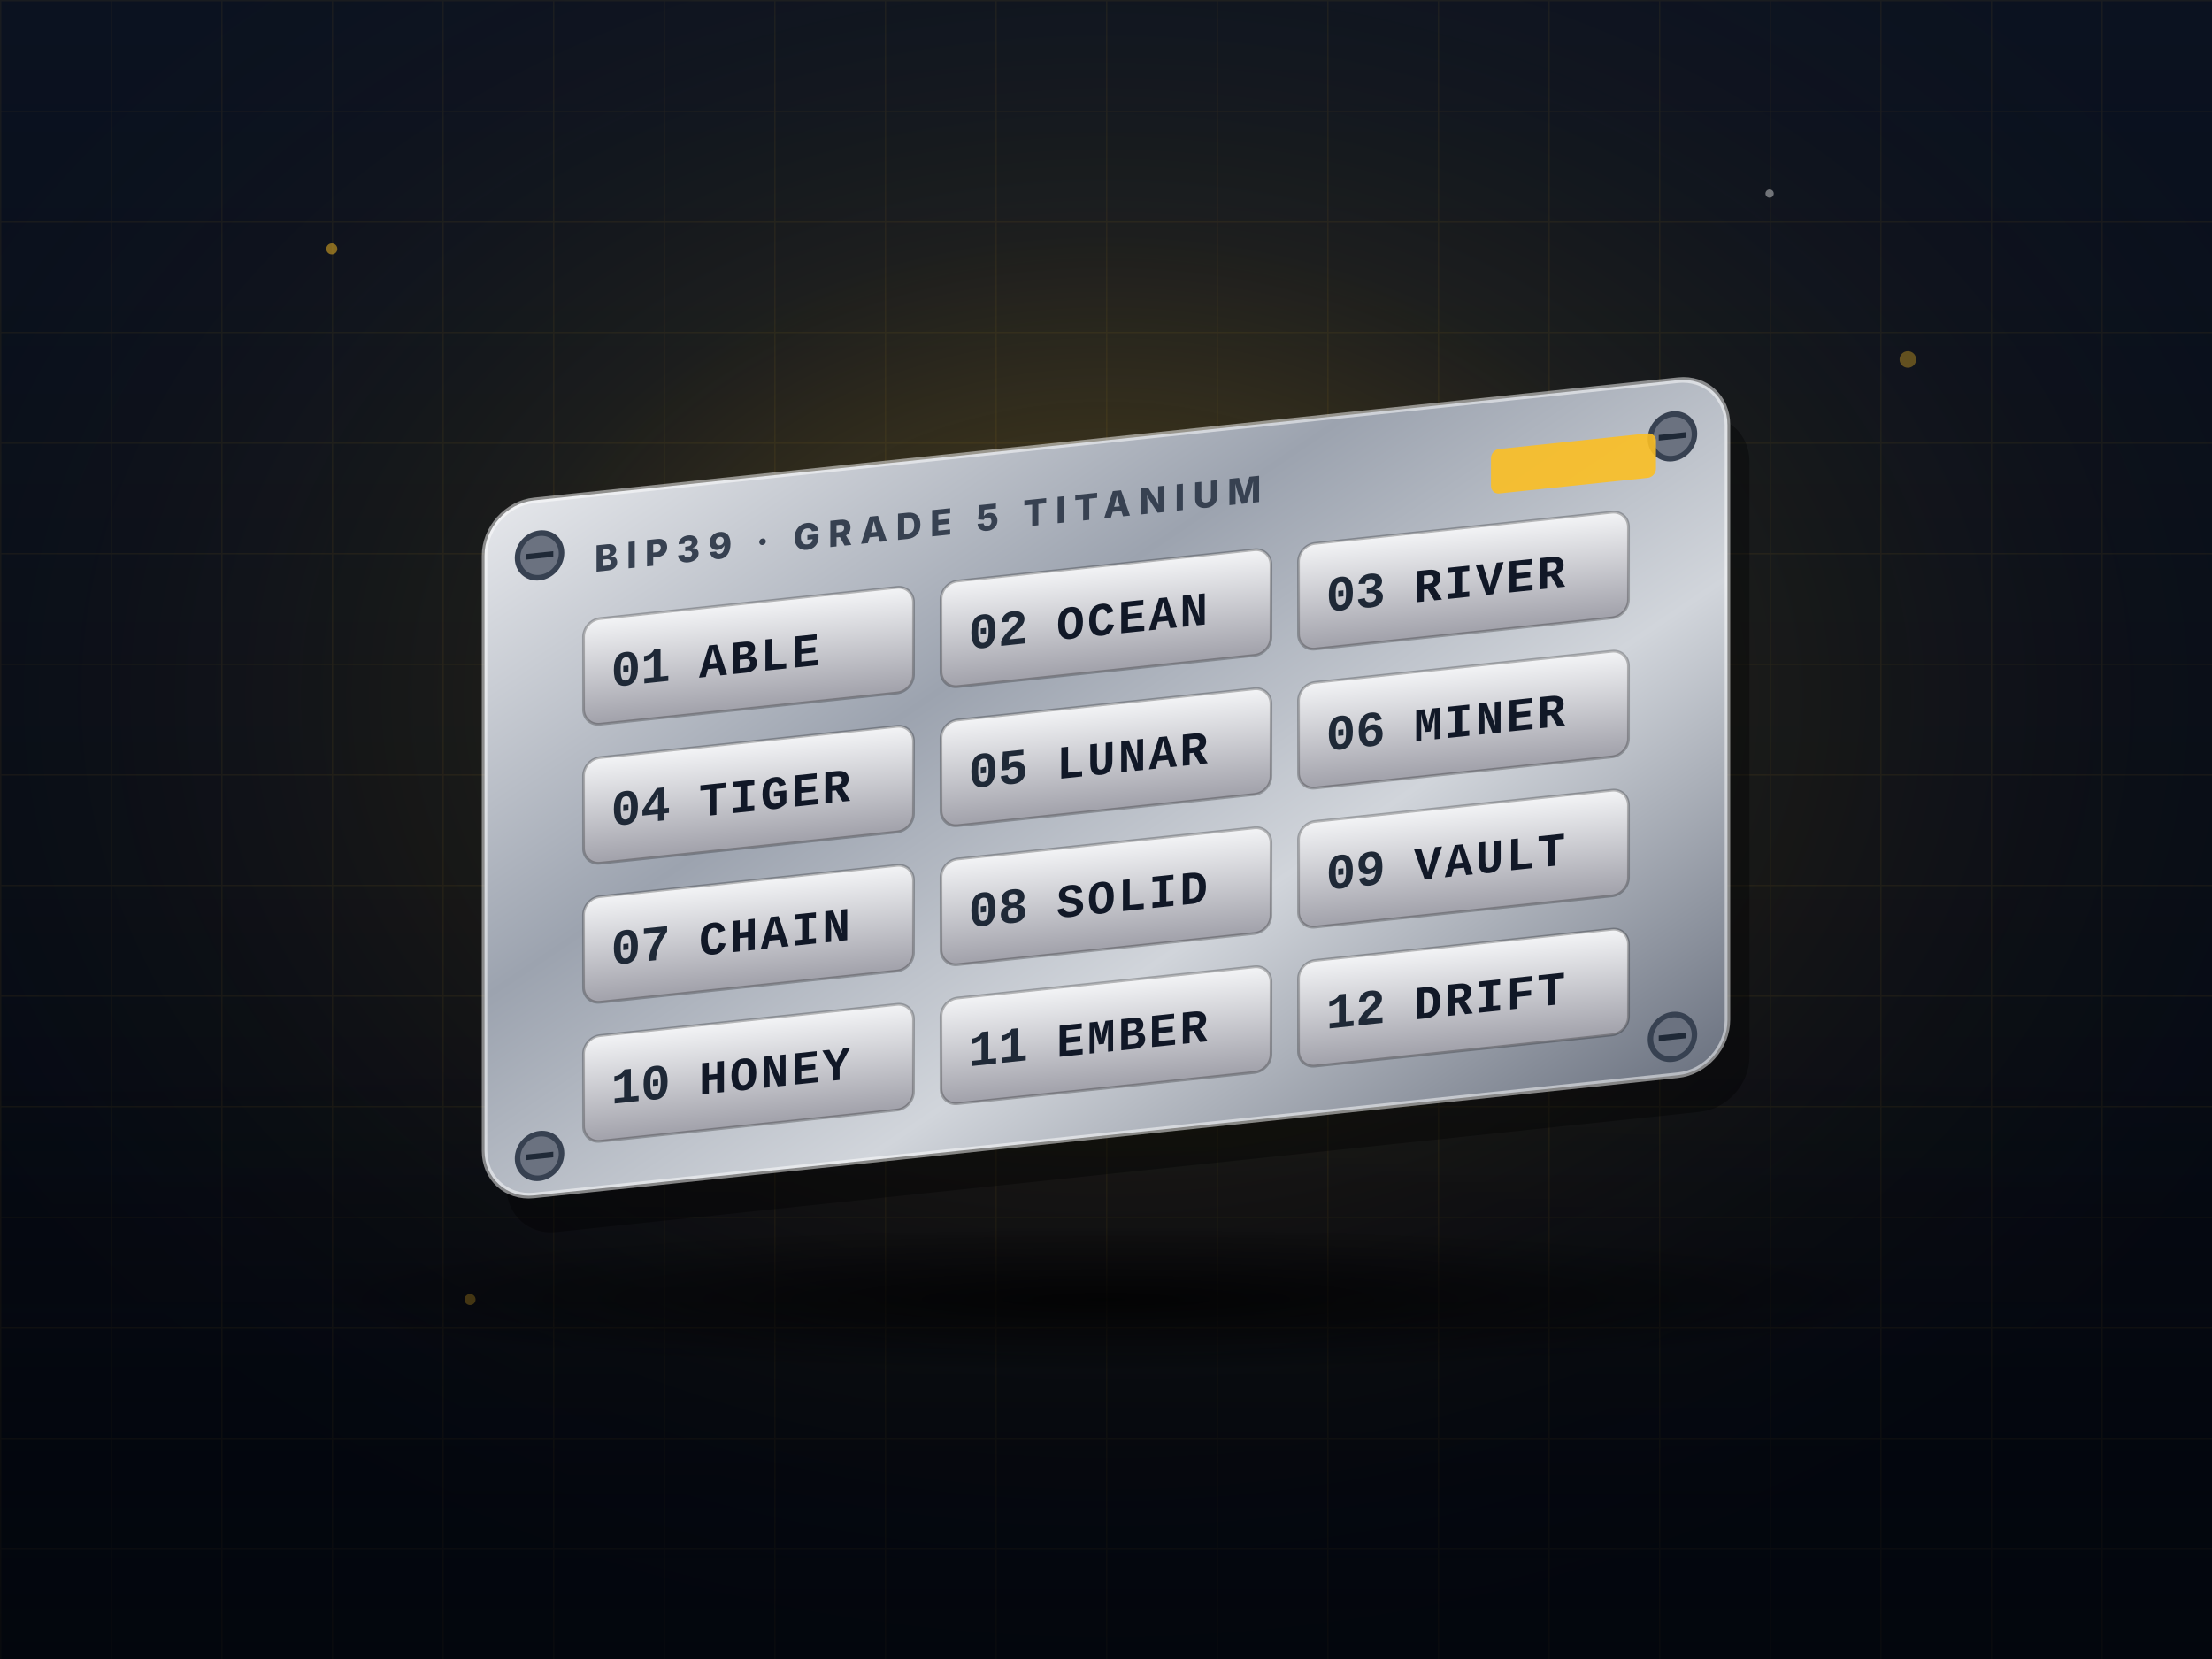
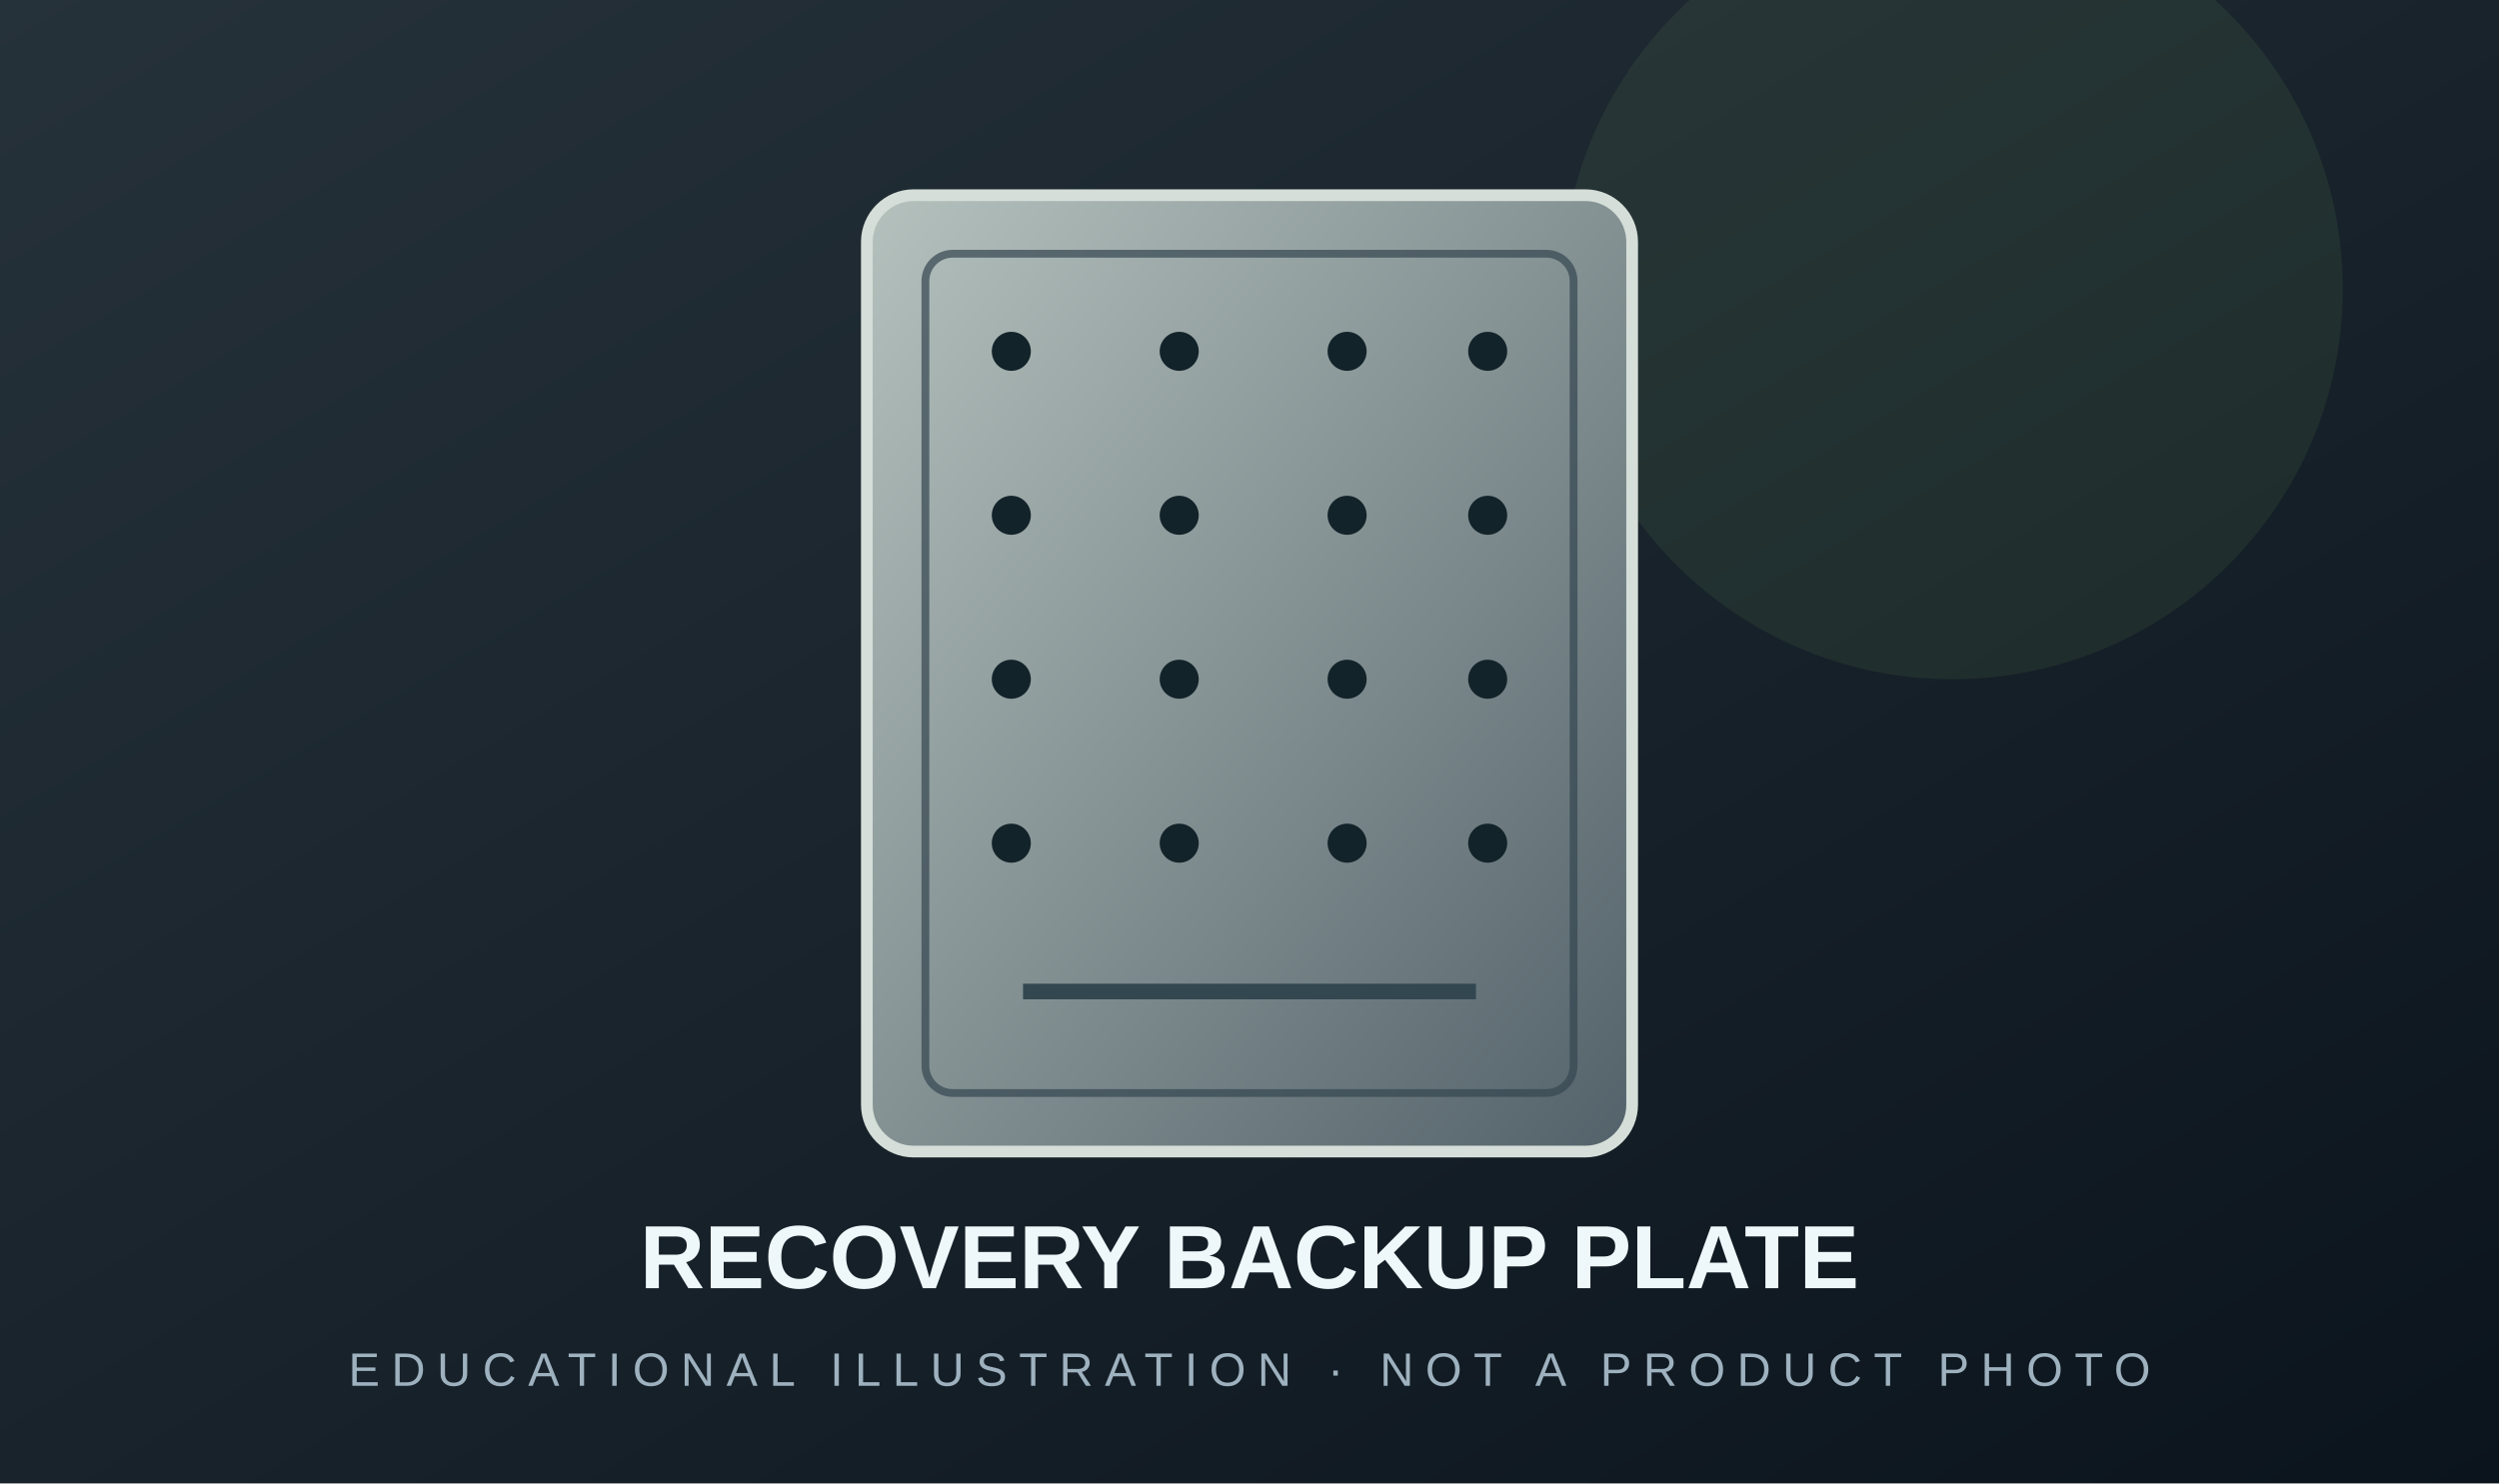
- <svg xmlns="http://www.w3.org/2000/svg" viewBox="0 0 800 600" width="800" height="600">
+ <svg xmlns="http://www.w3.org/2000/svg" viewBox="0 0 640 380" role="img" aria-labelledby="title desc">
  <defs>
-     <radialGradient id="glow" cx="50%" cy="42%" r="62%">
-       <stop offset="0%" stop-color="#fbbf24" stop-opacity="0.32" />
-       <stop offset="45%" stop-color="#fbbf24" stop-opacity="0.08" />
-       <stop offset="100%" stop-color="#020617" stop-opacity="0" />
-     </radialGradient>
-     <linearGradient id="base" x1="0" y1="0" x2="0" y2="1">
-       <stop offset="0%" stop-color="#0b1220" />
-       <stop offset="100%" stop-color="#03060d" />
+     <linearGradient id="bg" x2="1" y2="1">
+       <stop stop-color="#26323a" />
+       <stop offset="1" stop-color="#0b141c" />
    </linearGradient>
-     <radialGradient id="floor" cx="50%" cy="50%" r="50%">
-       <stop offset="0%" stop-color="#000" stop-opacity="0.75" />
-       <stop offset="100%" stop-color="#000" stop-opacity="0" />
-     </radialGradient>
-     <pattern id="grid" width="40" height="40" patternUnits="userSpaceOnUse">
-       <path d="M40 0H0V40" fill="none" stroke="#fbbf24" stroke-opacity="0.06" stroke-width="1" />
-     </pattern>
-     <linearGradient id="fade" x1="0" y1="0" x2="0" y2="1">
-       <stop offset="0%" stop-color="#03060d" stop-opacity="0" />
-       <stop offset="100%" stop-color="#03060d" stop-opacity="1" />
+     <linearGradient id="plate" x2="1" y2="1">
+       <stop stop-color="#b5c1bd" />
+       <stop offset="1" stop-color="#53626a" />
    </linearGradient>
  </defs>
-   <rect width="800" height="600" fill="url(#base)" />
-   <rect width="800" height="600" fill="url(#grid)" />
-   <rect width="800" height="600" fill="url(#glow)" />
-   <rect y="380" width="800" height="220" fill="url(#fade)" opacity="0.6" />
-   <circle cx="120" cy="90" r="2" fill="#fbbf24" opacity="0.5" />
-   <circle cx="690" cy="130" r="3" fill="#fbbf24" opacity="0.35" />
-   <circle cx="640" cy="70" r="1.5" fill="#fff" opacity="0.4" />
-   <circle cx="170" cy="470" r="2" fill="#fbbf24" opacity="0.3" />
-   <defs>
-     <linearGradient id="ti" x1="0" y1="0" x2="1" y2="1">
-       <stop offset="0%" stop-color="#e5e7eb" />
-       <stop offset="35%" stop-color="#9ca3af" />
-       <stop offset="65%" stop-color="#d1d5db" />
-       <stop offset="100%" stop-color="#6b7280" />
-     </linearGradient>
-     <linearGradient id="tile" x1="0" y1="0" x2="0" y2="1">
-       <stop offset="0%" stop-color="#f3f4f6" />
-       <stop offset="100%" stop-color="#a1a1aa" />
-     </linearGradient>
-   </defs>
-   <ellipse cx="400" cy="470" rx="290" ry="26" fill="url(#floor)" />
-   <g transform="translate(400 300) rotate(-6) skewX(-6)">
-     <rect x="-226" y="-140" width="452" height="250" rx="18" fill="#000" opacity="0.35" transform="translate(8 14)" />
-     <rect x="-226" y="-140" width="452" height="250" rx="18" fill="url(#ti)" stroke="#fff" stroke-opacity="0.5" stroke-width="2" />
-     <text x="-186" y="-112" font-family="Inter, Arial, sans-serif" font-size="13" font-weight="800" letter-spacing="3" fill="#374151">BIP39 · GRADE 5 TITANIUM</text>
-     <rect x="-190" y="-95" width="120" height="38" rx="6" fill="url(#tile)" stroke="#000" stroke-opacity="0.25" />
-     <text x="-180" y="-70" font-family="'Courier New', monospace" font-size="18" font-weight="700" fill="#1f2937">01</text>
-     <text x="-148" y="-70" font-family="'Courier New', monospace" font-size="17" font-weight="700" fill="#111827" letter-spacing="1">ABLE</text>
-     <rect x="-60" y="-95" width="120" height="38" rx="6" fill="url(#tile)" stroke="#000" stroke-opacity="0.25" />
-     <text x="-50" y="-70" font-family="'Courier New', monospace" font-size="18" font-weight="700" fill="#1f2937">02</text>
-     <text x="-18" y="-70" font-family="'Courier New', monospace" font-size="17" font-weight="700" fill="#111827" letter-spacing="1">OCEAN</text>
-     <rect x="70" y="-95" width="120" height="38" rx="6" fill="url(#tile)" stroke="#000" stroke-opacity="0.25" />
-     <text x="80" y="-70" font-family="'Courier New', monospace" font-size="18" font-weight="700" fill="#1f2937">03</text>
-     <text x="112" y="-70" font-family="'Courier New', monospace" font-size="17" font-weight="700" fill="#111827" letter-spacing="1">RIVER</text>
-     <rect x="-190" y="-45" width="120" height="38" rx="6" fill="url(#tile)" stroke="#000" stroke-opacity="0.25" />
-     <text x="-180" y="-20" font-family="'Courier New', monospace" font-size="18" font-weight="700" fill="#1f2937">04</text>
-     <text x="-148" y="-20" font-family="'Courier New', monospace" font-size="17" font-weight="700" fill="#111827" letter-spacing="1">TIGER</text>
-     <rect x="-60" y="-45" width="120" height="38" rx="6" fill="url(#tile)" stroke="#000" stroke-opacity="0.25" />
-     <text x="-50" y="-20" font-family="'Courier New', monospace" font-size="18" font-weight="700" fill="#1f2937">05</text>
-     <text x="-18" y="-20" font-family="'Courier New', monospace" font-size="17" font-weight="700" fill="#111827" letter-spacing="1">LUNAR</text>
-     <rect x="70" y="-45" width="120" height="38" rx="6" fill="url(#tile)" stroke="#000" stroke-opacity="0.25" />
-     <text x="80" y="-20" font-family="'Courier New', monospace" font-size="18" font-weight="700" fill="#1f2937">06</text>
-     <text x="112" y="-20" font-family="'Courier New', monospace" font-size="17" font-weight="700" fill="#111827" letter-spacing="1">MINER</text>
-     <rect x="-190" y="5" width="120" height="38" rx="6" fill="url(#tile)" stroke="#000" stroke-opacity="0.25" />
-     <text x="-180" y="30" font-family="'Courier New', monospace" font-size="18" font-weight="700" fill="#1f2937">07</text>
-     <text x="-148" y="30" font-family="'Courier New', monospace" font-size="17" font-weight="700" fill="#111827" letter-spacing="1">CHAIN</text>
-     <rect x="-60" y="5" width="120" height="38" rx="6" fill="url(#tile)" stroke="#000" stroke-opacity="0.25" />
-     <text x="-50" y="30" font-family="'Courier New', monospace" font-size="18" font-weight="700" fill="#1f2937">08</text>
-     <text x="-18" y="30" font-family="'Courier New', monospace" font-size="17" font-weight="700" fill="#111827" letter-spacing="1">SOLID</text>
-     <rect x="70" y="5" width="120" height="38" rx="6" fill="url(#tile)" stroke="#000" stroke-opacity="0.25" />
-     <text x="80" y="30" font-family="'Courier New', monospace" font-size="18" font-weight="700" fill="#1f2937">09</text>
-     <text x="112" y="30" font-family="'Courier New', monospace" font-size="17" font-weight="700" fill="#111827" letter-spacing="1">VAULT</text>
-     <rect x="-190" y="55" width="120" height="38" rx="6" fill="url(#tile)" stroke="#000" stroke-opacity="0.25" />
-     <text x="-180" y="80" font-family="'Courier New', monospace" font-size="18" font-weight="700" fill="#1f2937">10</text>
-     <text x="-148" y="80" font-family="'Courier New', monospace" font-size="17" font-weight="700" fill="#111827" letter-spacing="1">HONEY</text>
-     <rect x="-60" y="55" width="120" height="38" rx="6" fill="url(#tile)" stroke="#000" stroke-opacity="0.25" />
-     <text x="-50" y="80" font-family="'Courier New', monospace" font-size="18" font-weight="700" fill="#1f2937">11</text>
-     <text x="-18" y="80" font-family="'Courier New', monospace" font-size="17" font-weight="700" fill="#111827" letter-spacing="1">EMBER</text>
-     <rect x="70" y="55" width="120" height="38" rx="6" fill="url(#tile)" stroke="#000" stroke-opacity="0.25" />
-     <text x="80" y="80" font-family="'Courier New', monospace" font-size="18" font-weight="700" fill="#1f2937">12</text>
-     <text x="112" y="80" font-family="'Courier New', monospace" font-size="17" font-weight="700" fill="#111827" letter-spacing="1">DRIFT</text>
-     <circle cx="-206" cy="96" r="8" fill="#6b7280" stroke="#374151" stroke-width="2" />
-     <path d="M -211 96 H -201" stroke="#1f2937" stroke-width="2" />
-     <circle cx="206" cy="96" r="8" fill="#6b7280" stroke="#374151" stroke-width="2" />
-     <path d="M 201 96 H 211" stroke="#1f2937" stroke-width="2" />
-     <circle cx="206" cy="-120" r="8" fill="#6b7280" stroke="#374151" stroke-width="2" />
-     <path d="M 201 -120 H 211" stroke="#1f2937" stroke-width="2" />
-     <circle cx="-206" cy="-120" r="8" fill="#6b7280" stroke="#374151" stroke-width="2" />
-     <path d="M -211 -120 H -201" stroke="#1f2937" stroke-width="2" />
-     <rect x="140" y="-122" width="60" height="16" rx="3" fill="#fbbf24" opacity="0.9" />
+   <rect width="640" height="380" fill="url(#bg)" />
+   <circle cx="500" cy="74" r="100" fill="#b8f28b" opacity=".07" />
+   <g transform="translate(222 50)">
+     <rect x="0" y="0" width="196" height="245" rx="12" fill="url(#plate)" stroke="#d5ded8" stroke-width="3" />
+     <rect x="15" y="15" width="166" height="215" rx="7" fill="none" stroke="#354650" stroke-width="2" opacity=".7" />
+     <g fill="#13232a">
+       <circle cx="37" cy="40" r="5" />
+       <circle cx="80" cy="40" r="5" />
+       <circle cx="123" cy="40" r="5" />
+       <circle cx="159" cy="40" r="5" />
+       <circle cx="37" cy="82" r="5" />
+       <circle cx="80" cy="82" r="5" />
+       <circle cx="123" cy="82" r="5" />
+       <circle cx="159" cy="82" r="5" />
+       <circle cx="37" cy="124" r="5" />
+       <circle cx="80" cy="124" r="5" />
+       <circle cx="123" cy="124" r="5" />
+       <circle cx="159" cy="124" r="5" />
+       <circle cx="37" cy="166" r="5" />
+       <circle cx="80" cy="166" r="5" />
+       <circle cx="123" cy="166" r="5" />
+       <circle cx="159" cy="166" r="5" />
+     </g>
+     <path d="M40 204h116" stroke="#334750" stroke-width="4" />
  </g>
+   <text x="320" y="330" fill="#eef7fa" font-family="Arial,sans-serif" font-size="23" font-weight="700" text-anchor="middle">RECOVERY BACKUP PLATE</text>
+   <text x="320" y="355" fill="#9eb1bf" font-family="Arial,sans-serif" font-size="12" letter-spacing="3" text-anchor="middle">EDUCATIONAL ILLUSTRATION · NOT A PRODUCT PHOTO</text>
</svg>
